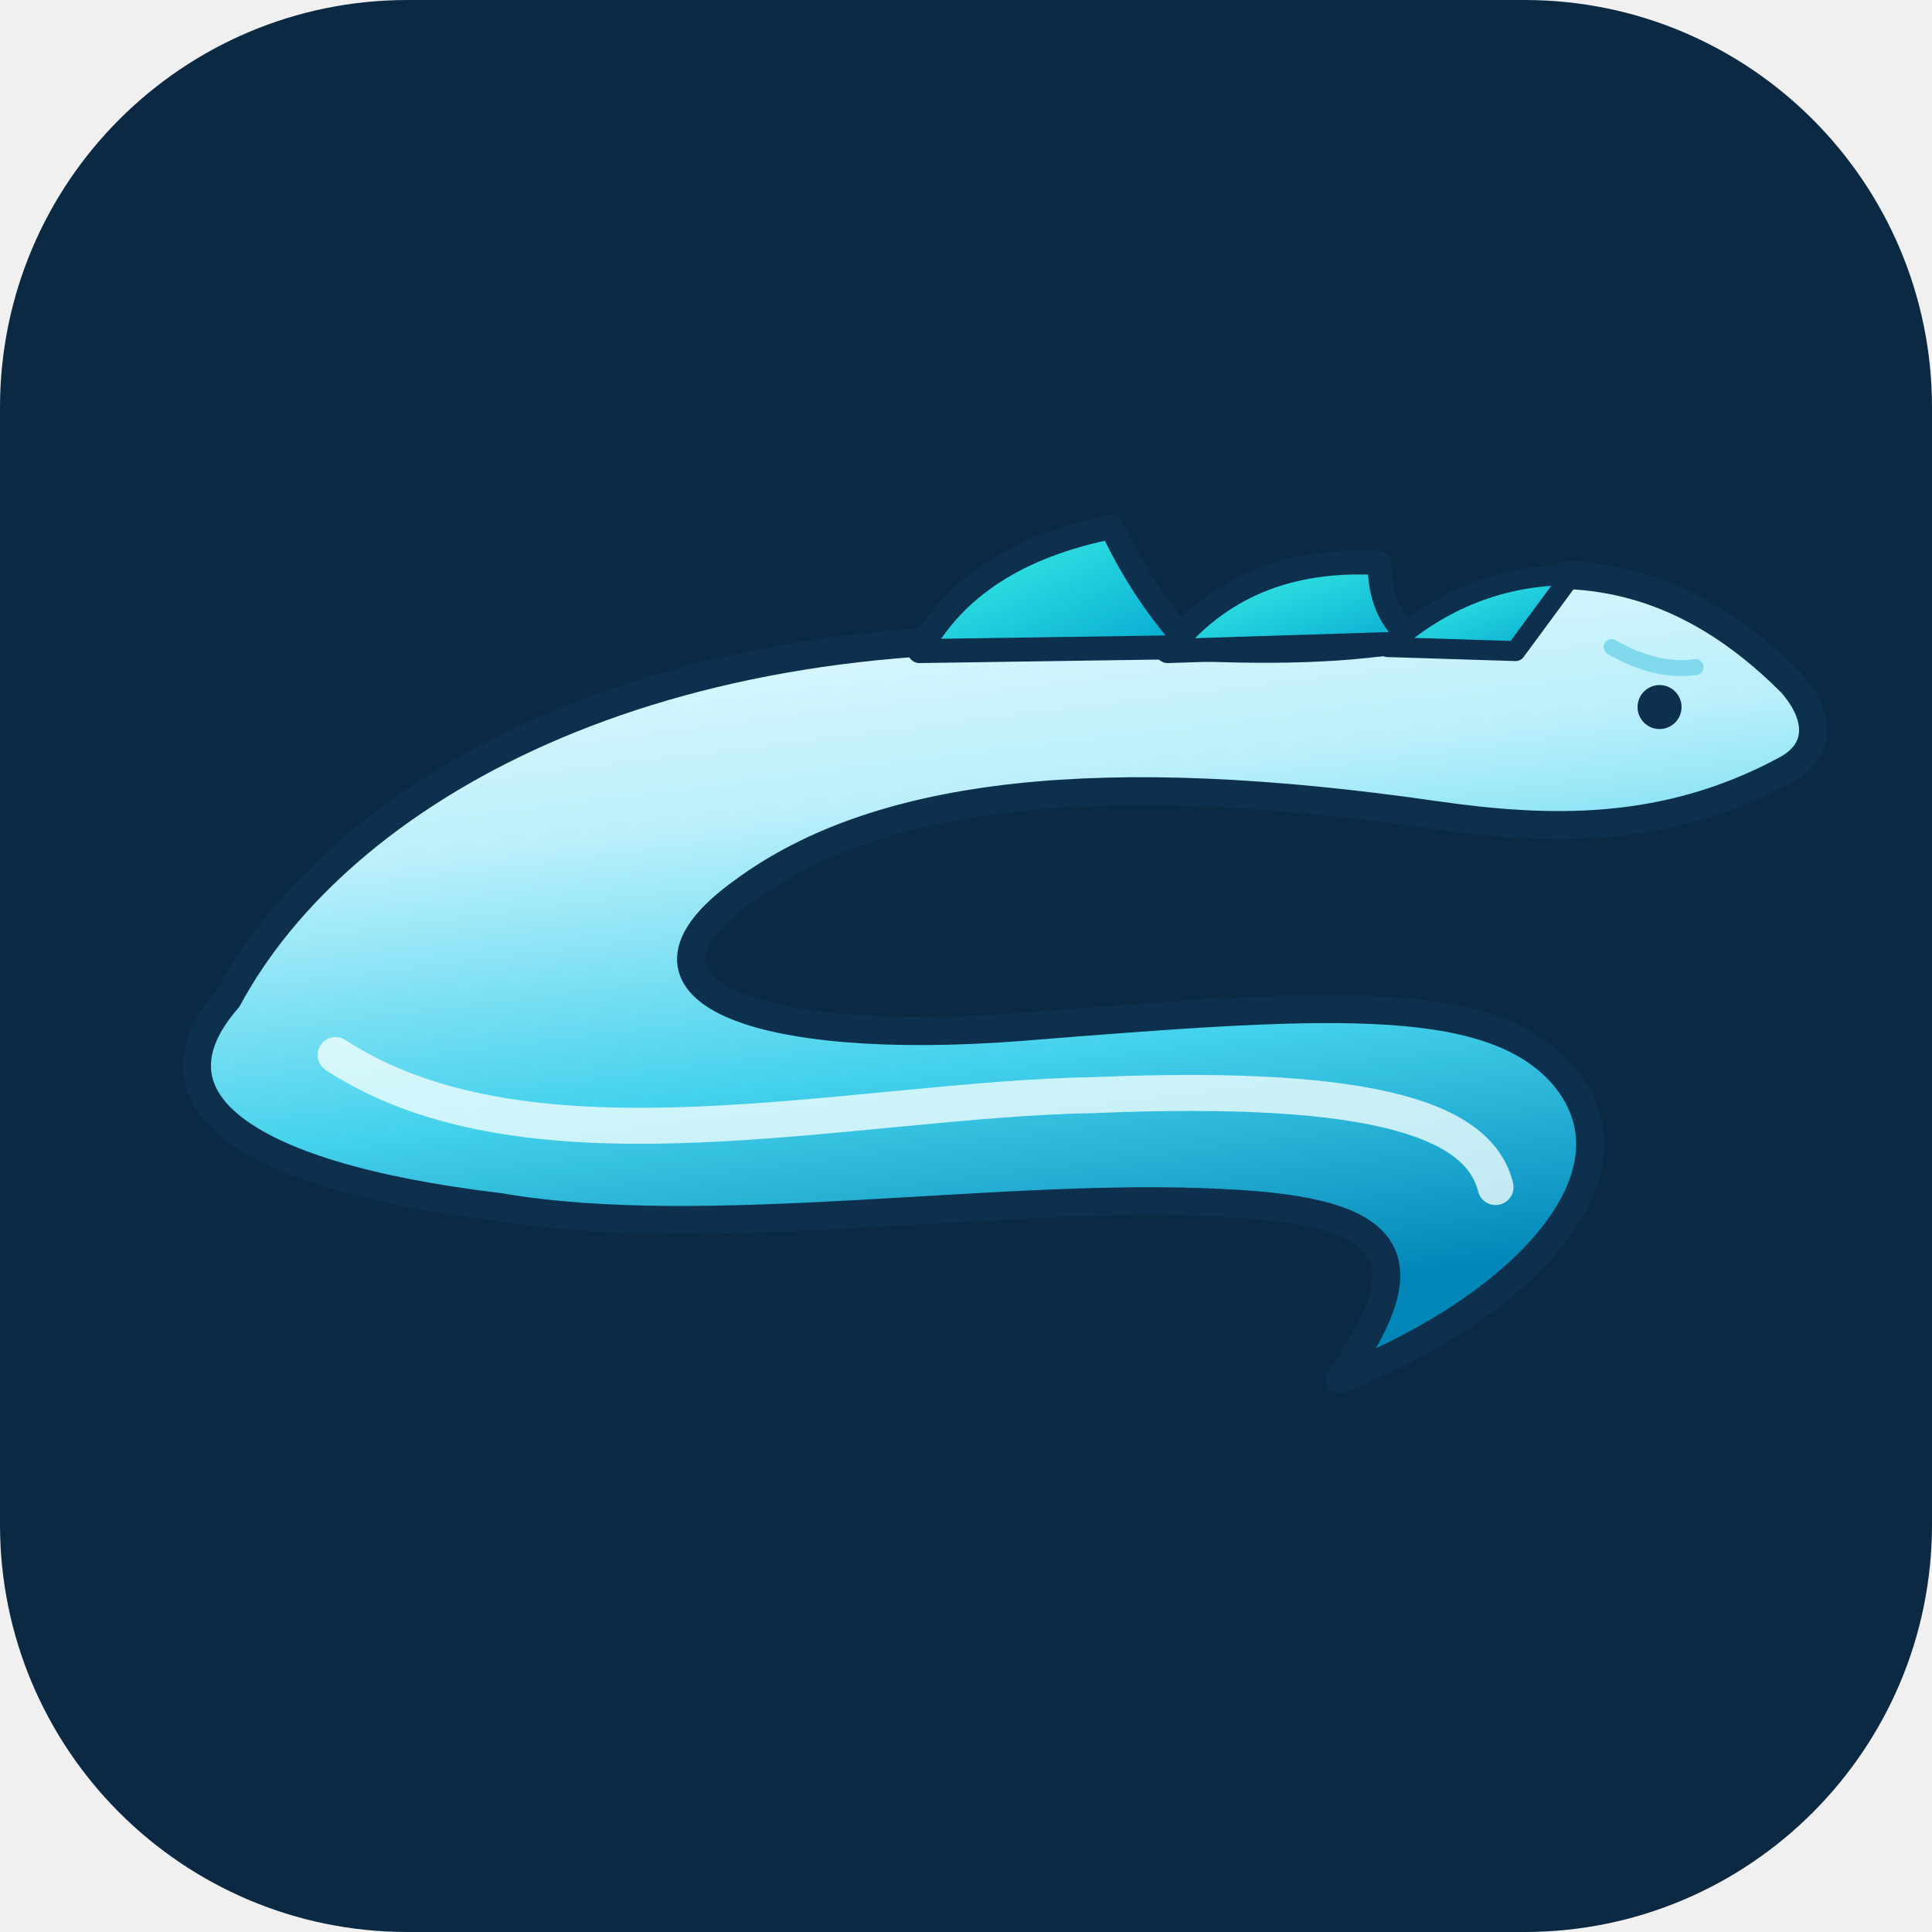
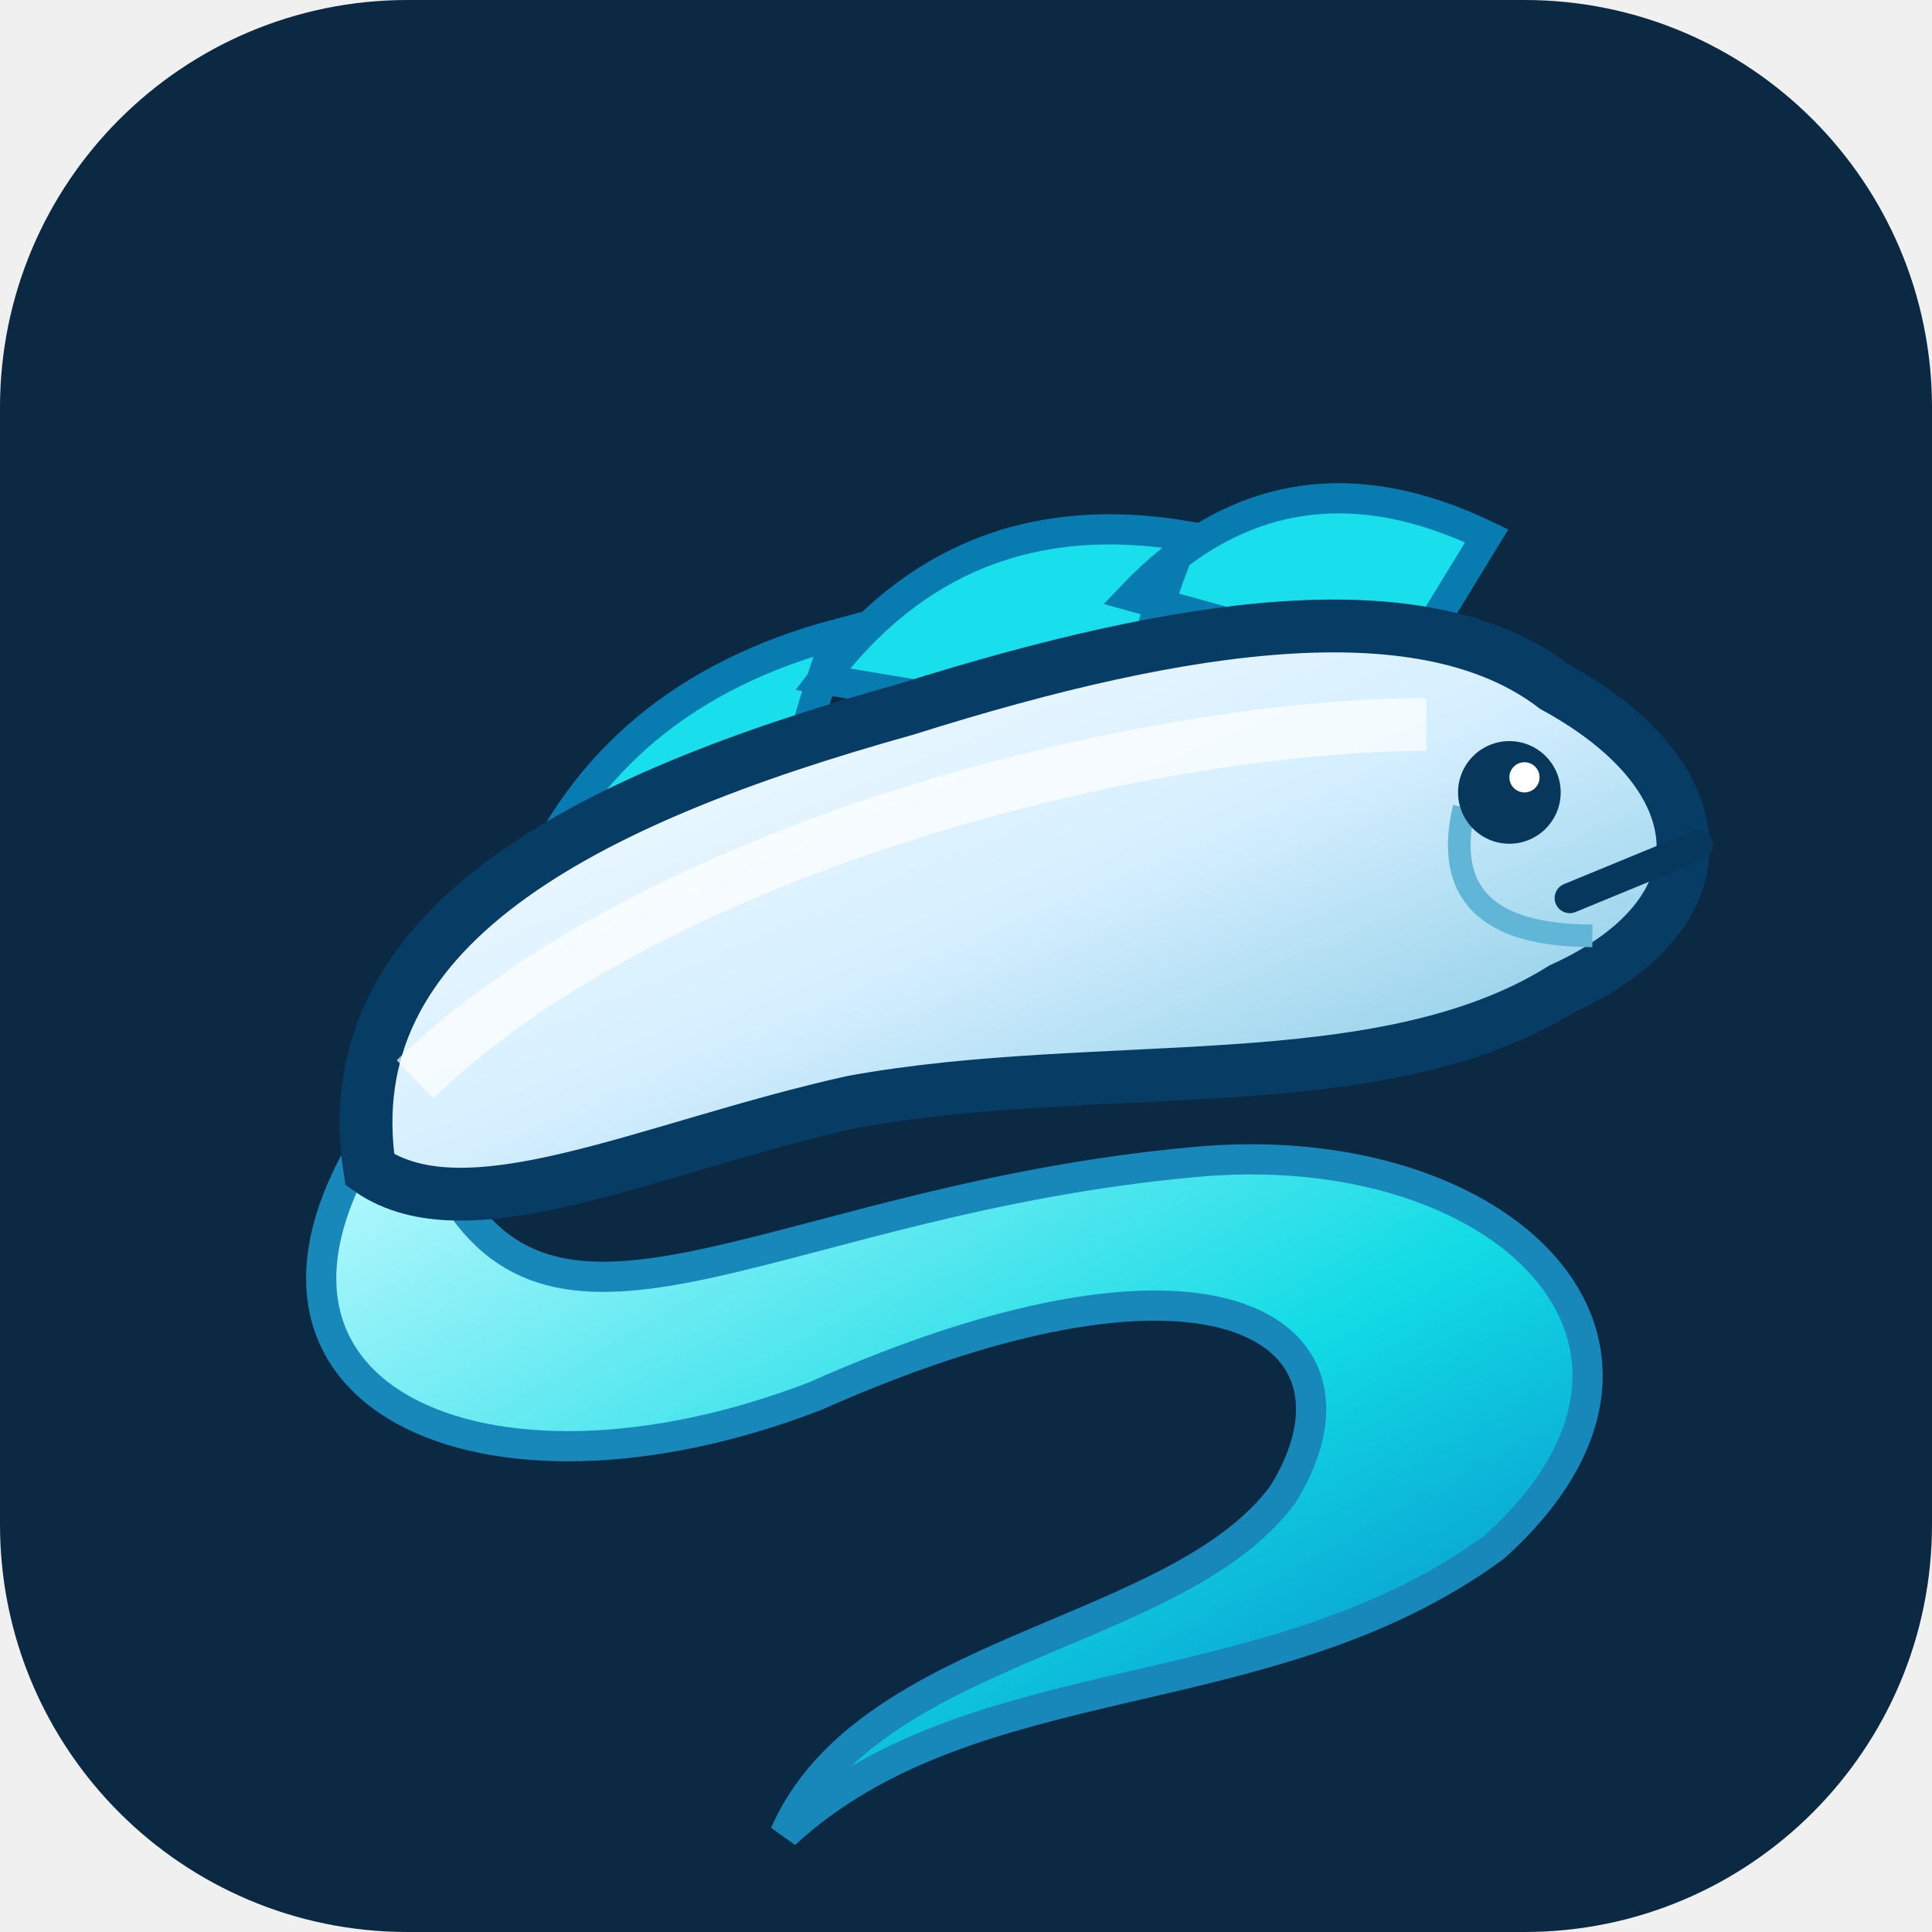
- <svg xmlns="http://www.w3.org/2000/svg" viewBox="0 0 256 256" role="img" aria-label="Ribbonfish app icon">
+ <svg xmlns="http://www.w3.org/2000/svg" viewBox="0 0 256 256" role="img" aria-label="Ribbonfish favicon">
  <defs>
-     <linearGradient id="body" x1="0" y1="0" x2=".25" y2="1" gradientUnits="objectBoundingBox">
-       <stop stop-color="#f5fdff" />
-       <stop offset=".37" stop-color="#b9effb" />
-       <stop offset=".68" stop-color="#45d2ec" />
-       <stop offset="1" stop-color="#0086b7" />
+     <linearGradient id="t" x1="0" y1="0" x2="1" y2="1">
+       <stop stop-color="#c1faff" />
+       <stop offset=".54" stop-color="#12dbe5" />
+       <stop offset="1" stop-color="#0278c3" />
    </linearGradient>
-     <linearGradient id="fin" x1="0" y1="0" x2="1" y2="1">
-       <stop stop-color="#41f7e9" />
-       <stop offset="1" stop-color="#03a6d0" />
+     <linearGradient id="b" x1="0" y1="0" x2="1" y2="1">
+       <stop stop-color="#fff" />
+       <stop offset=".5" stop-color="#d5efff" />
+       <stop offset="1" stop-color="#69bdda" />
    </linearGradient>
  </defs>
  <rect width="256" height="256" rx="54" fill="#0b2943" />
-   <g transform="translate(-8 55) scale(.53)">
-     <g stroke="#0c304d" stroke-linejoin="round" stroke-linecap="round">
-       <path d="M72 146 C100 94 179 49 296 57 C352 61 383 57 407 40 C431 41 449 53 463 67 C470 75 471 84 461 89 C431 105 402 104 374 100 C291 88 235 94 201 119 C166 144 205 158 270 153 C345 147 386 144 405 164 C428 189 396 223 350 241 C371 211 365 199 321 197 C266 194 192 207 140 198 C73 190 51 170 72 146Z" fill="url(#body)" stroke-width="7" />
-       <path d="M245 59 Q258 35 293 28 Q301 45 313 58Z" fill="url(#fin)" stroke-width="6" />
-       <path d="M307 59 Q326 35 360 37 Q360 51 370 57Z" fill="url(#fin)" stroke-width="6" />
-       <path d="M362 58 Q382 40 408 40 L394 59Z" fill="url(#fin)" stroke-width="5" />
-       <path d="M99 160 C148 192 228 171 289 170 C361 167 385 177 389 193" fill="none" stroke="#f5ffff" stroke-opacity=".78" stroke-width="9" />
-       <path d="M418 58 C425 62 432 64 439 63" fill="none" stroke="#81d9ee" stroke-width="4" />
-       <circle cx="430" cy="73" r="5.5" fill="#0c304d" stroke="none" />
-     </g>
-   </g>
+   <path d="M50 149 C26 185 64 202 108 185 C162 161 183 177 170 198 C156 217 115 218 104 243 C129 220 168 227 198 205 C228 178 199 150 158 154 C104 159 75 183 60 158Z" fill="url(#t)" stroke="#1788b9" stroke-width="4" />
+   <path d="M70 118 Q81 92 111 84 Q104 103 105 111Z M109 90 Q127 66 157 71 Q150 88 151 97Z M150 79 Q170 58 197 71 L186 89Z" fill="#18dfeb" stroke="#087bb0" stroke-width="4" />
+   <path d="M49 155 C44 123 77 106 120 94 C158 82 189 78 206 91 C228 103 229 121 207 131 C183 146 146 140 113 146 C86 152 62 164 49 155Z" fill="url(#b)" stroke="#073c65" stroke-width="7" />
+   <path d="M55 143 C87 112 152 96 189 96" fill="none" stroke="#fff" stroke-width="7" opacity=".7" />
+   <path d="M194 107 Q190 124 211 124" fill="none" stroke="#61b5d6" stroke-width="3" />
+   <path d="M208 119 L225 112" stroke="#06385d" stroke-width="4" stroke-linecap="round" />
+   <circle cx="200" cy="105" r="6.8" fill="#07385b" />
+   <circle cx="202" cy="103" r="2" fill="white" />
</svg>
